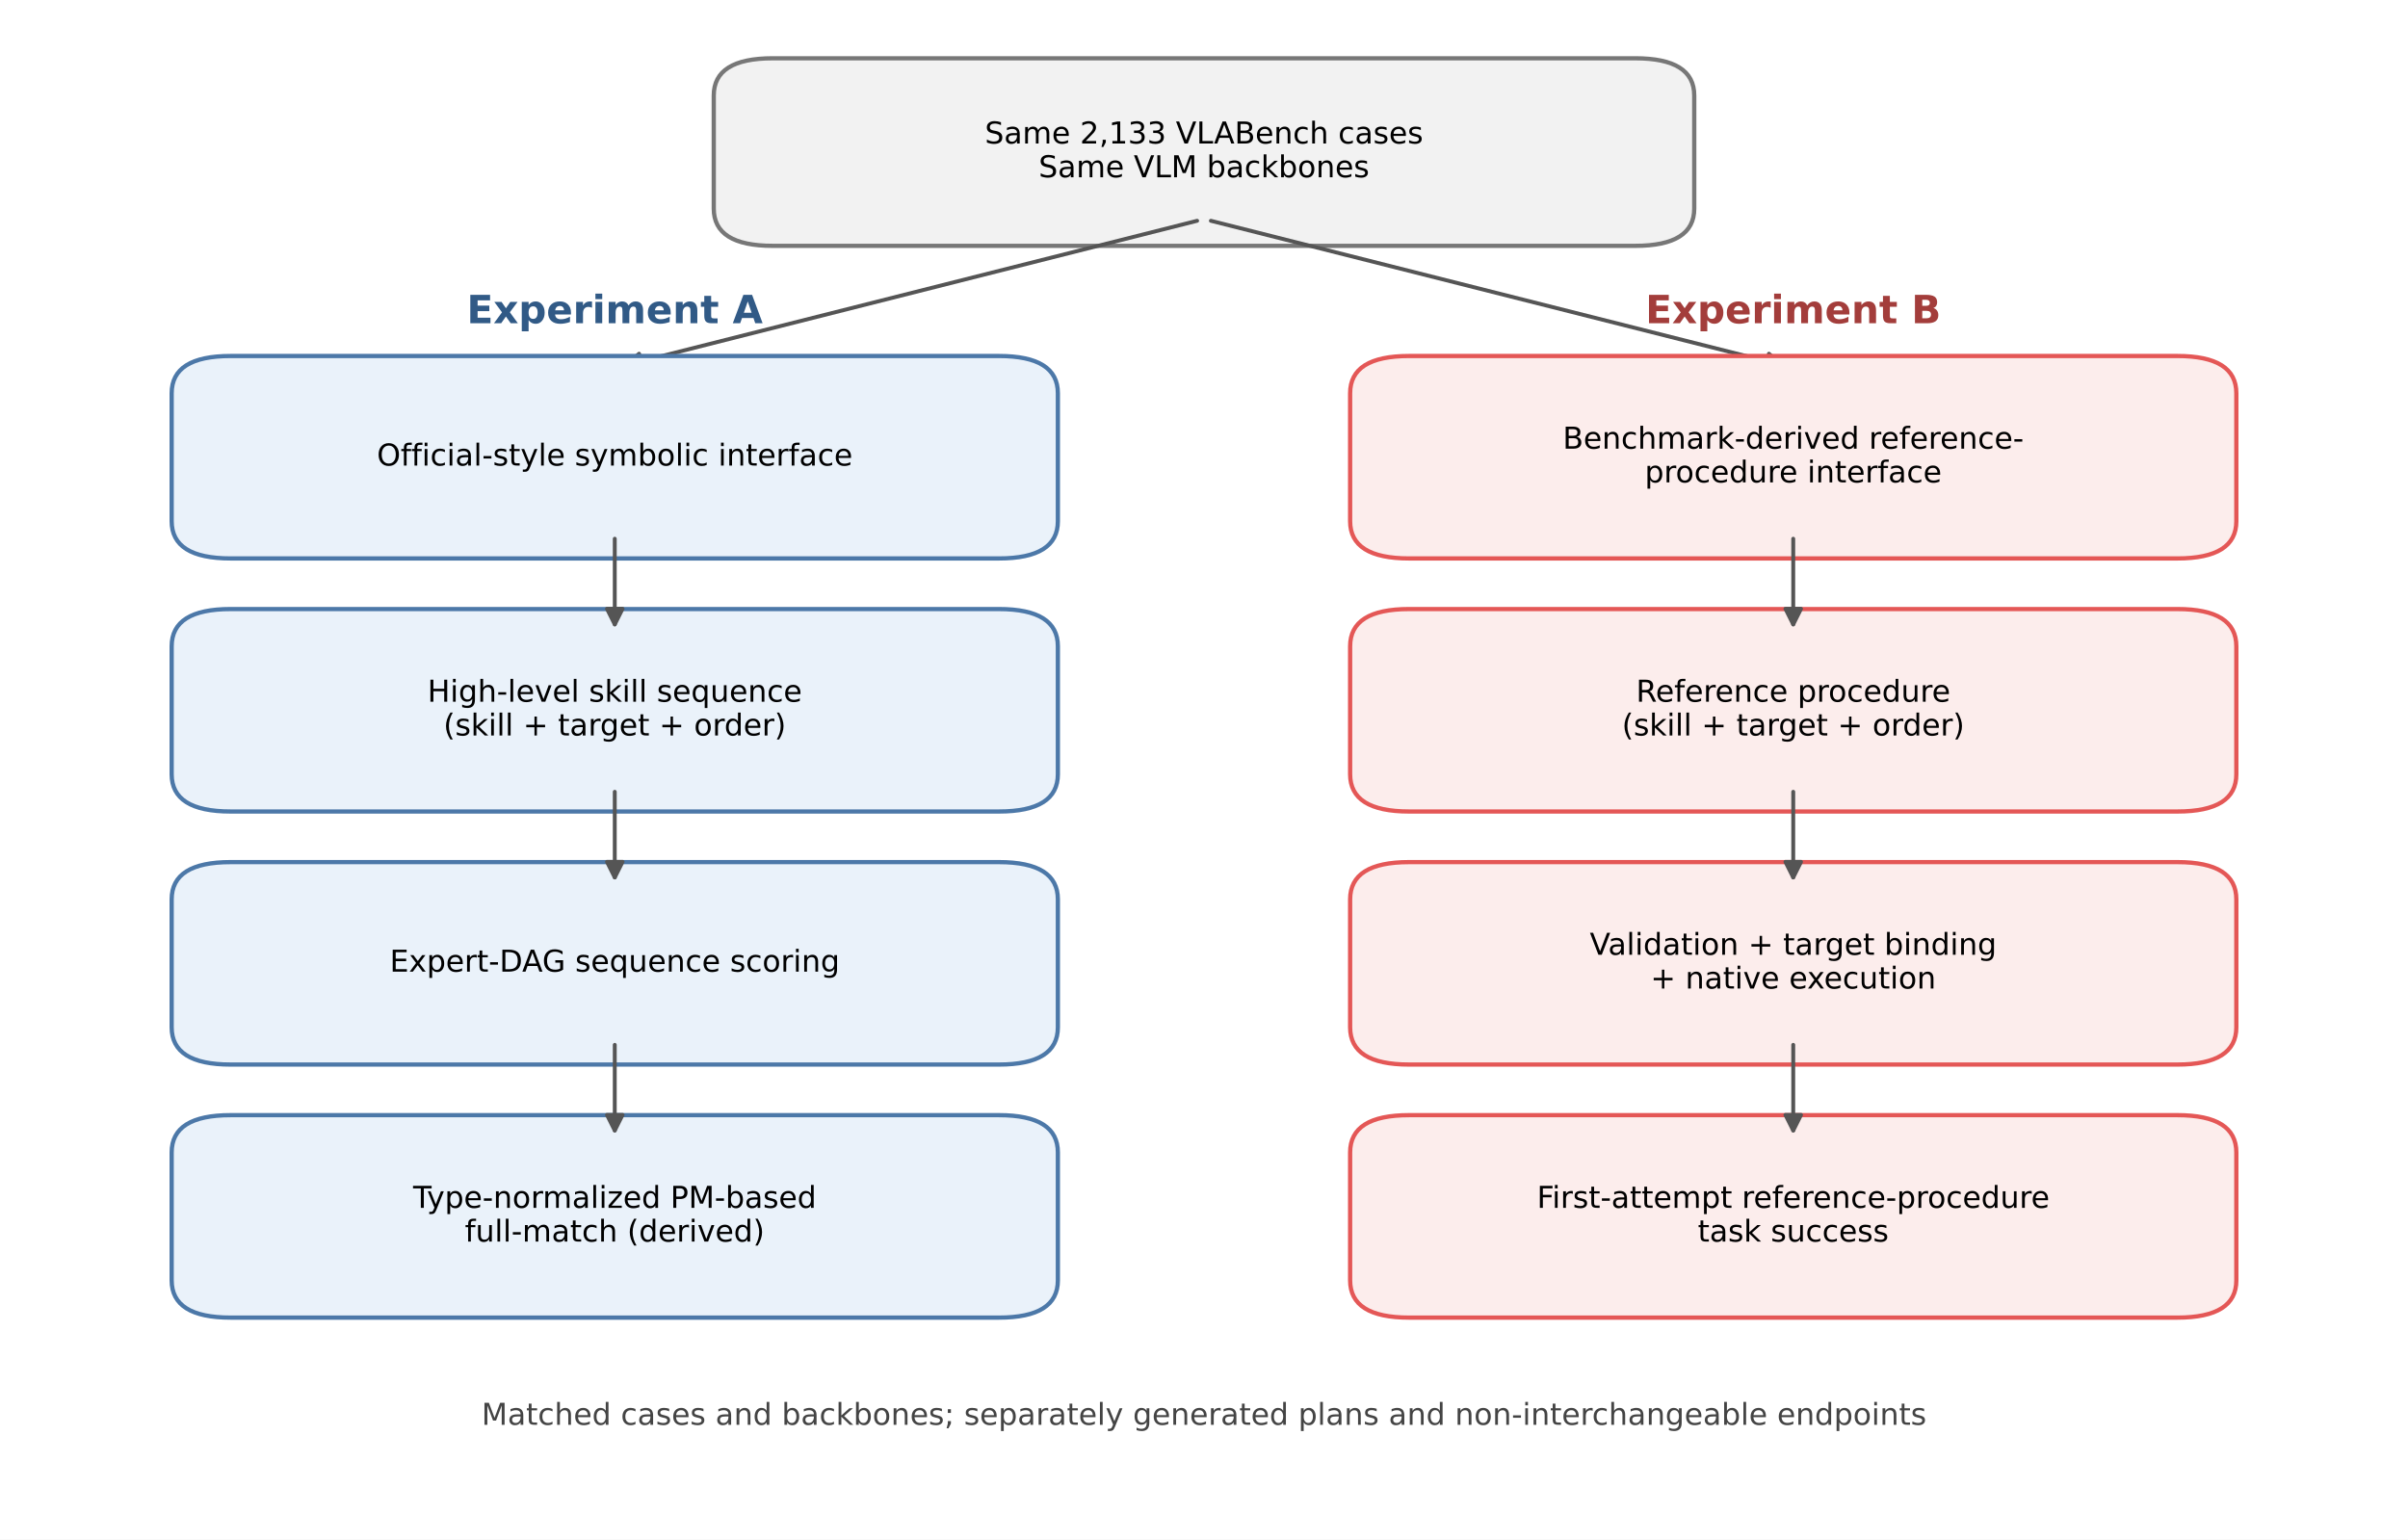
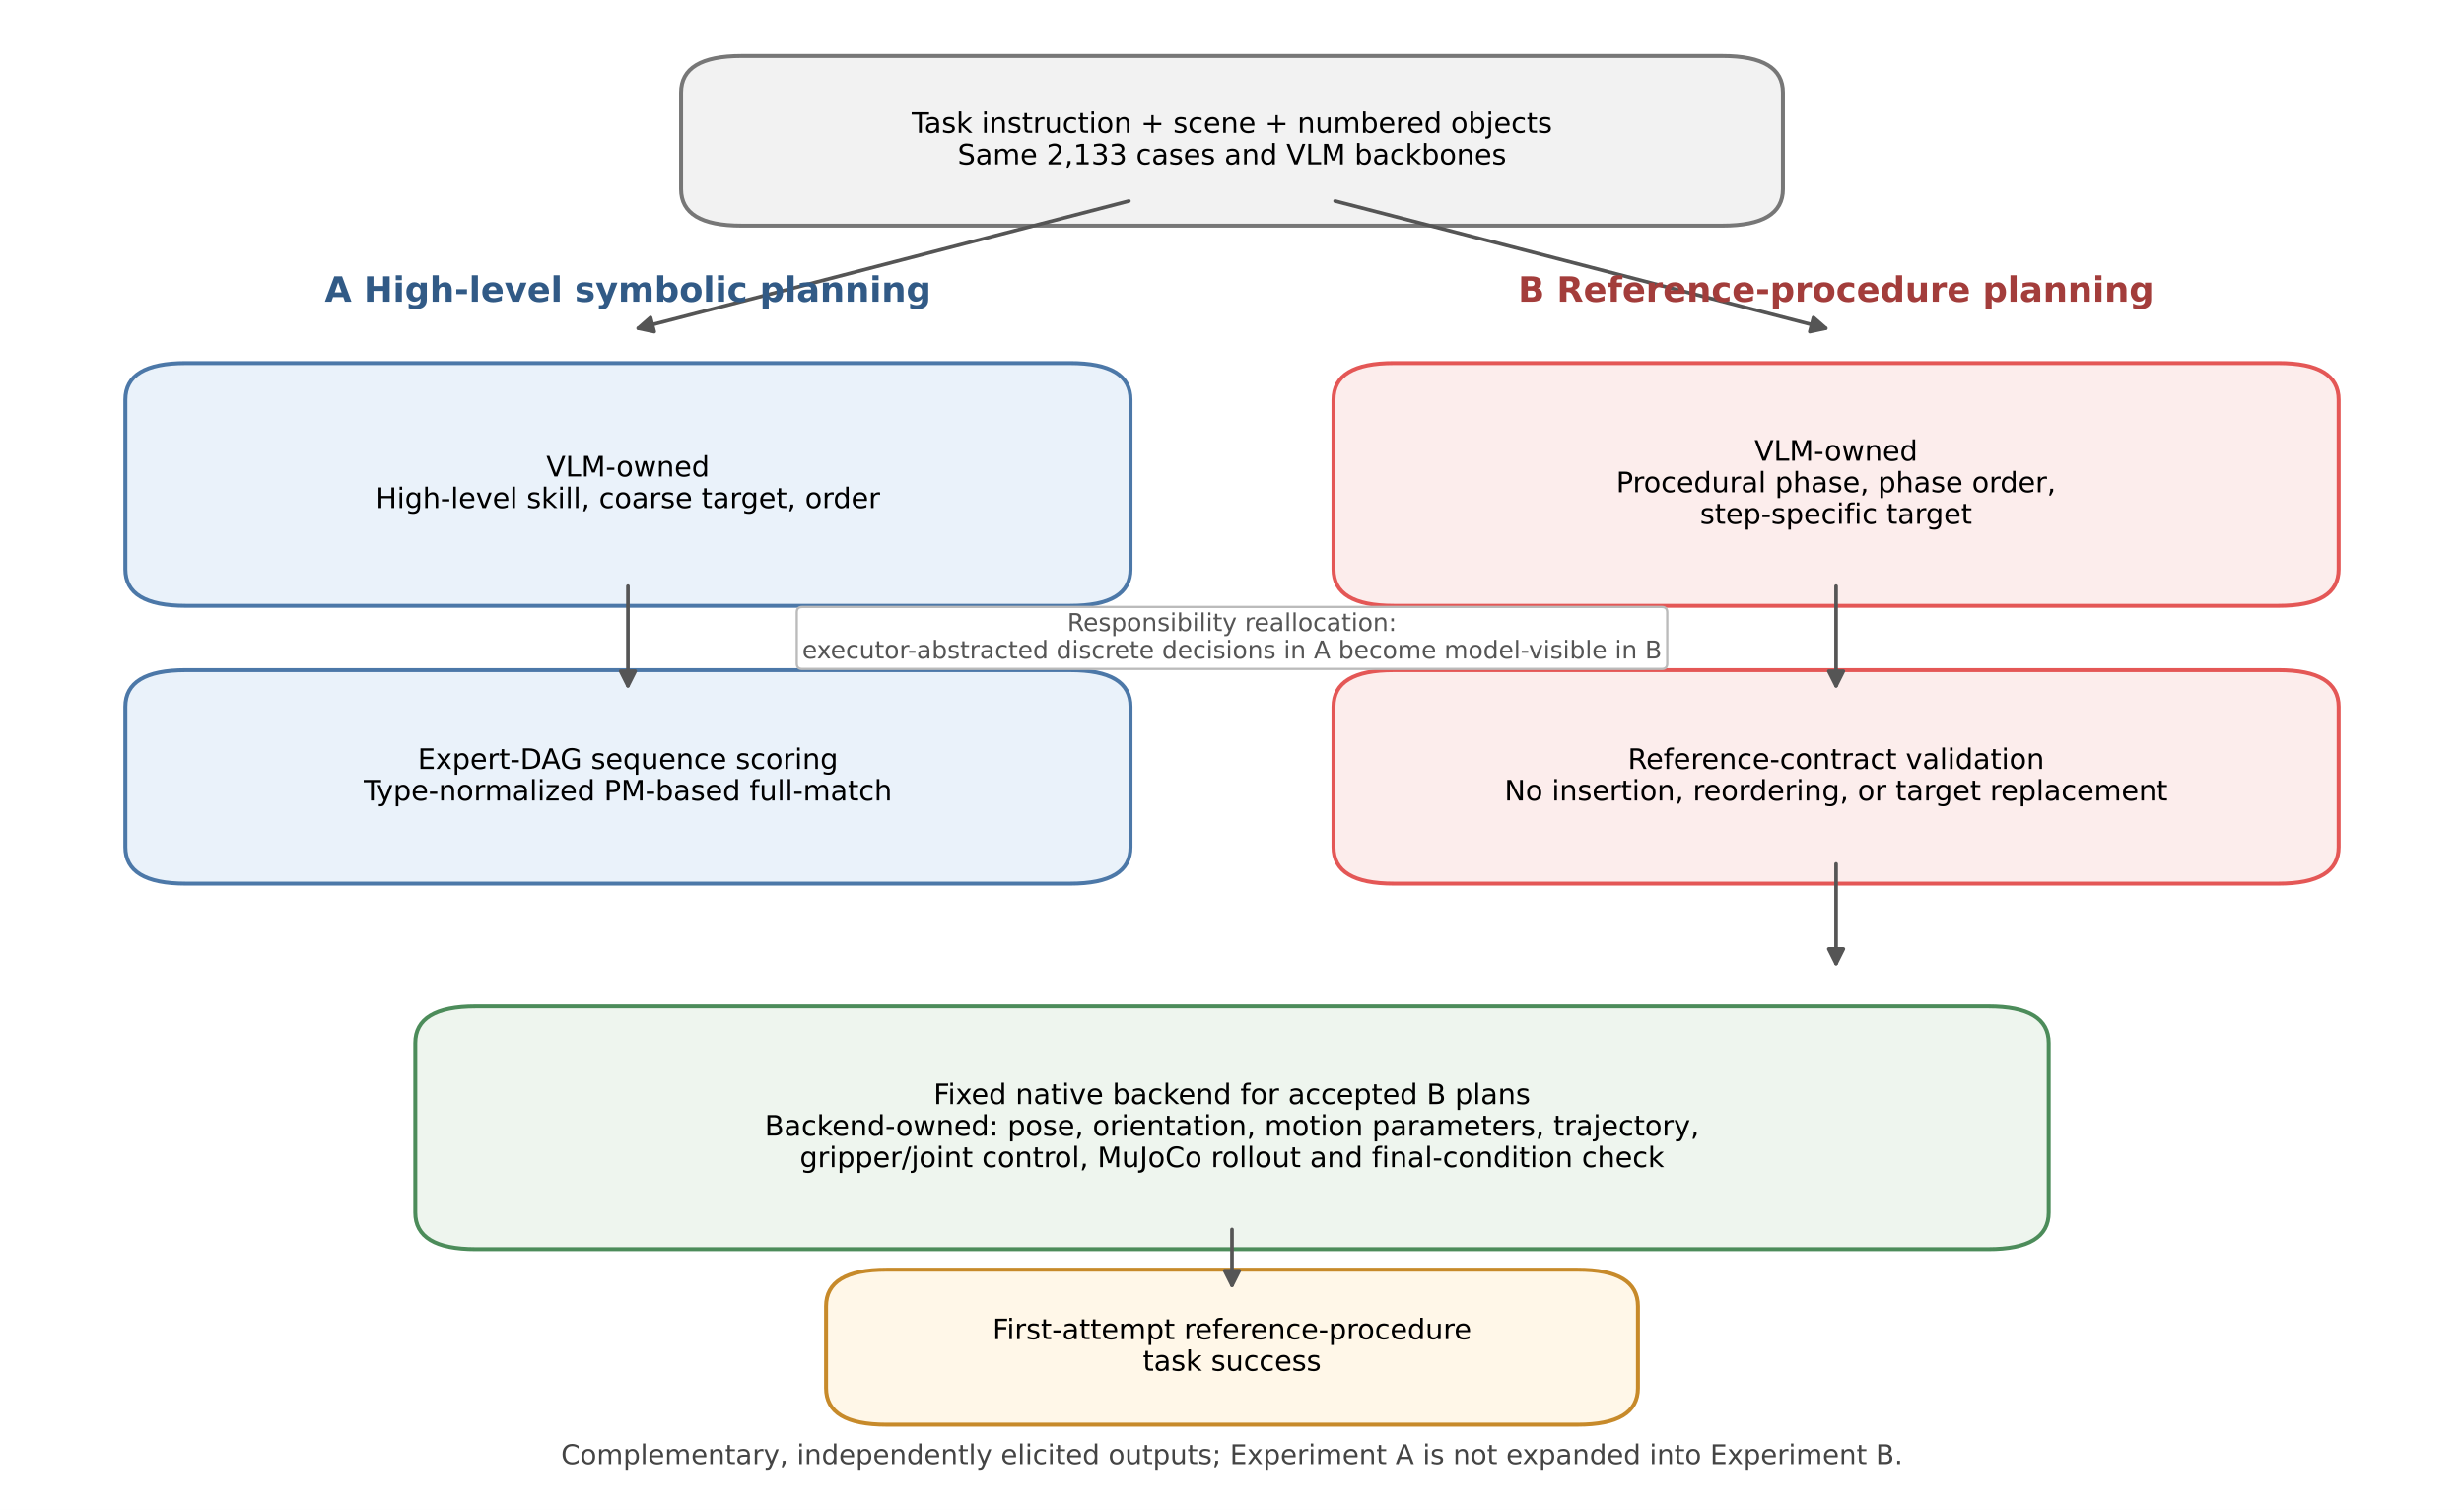
- <svg xmlns="http://www.w3.org/2000/svg" width="678.96pt" height="434.16pt" viewBox="0 0 678.96 434.16" version="1.1">
+ <svg xmlns="http://www.w3.org/2000/svg" width="743.76pt" height="455.76pt" viewBox="0 0 743.76 455.76" version="1.1">
  <defs>
    <style type="text/css">*{stroke-linejoin: round; stroke-linecap: butt}</style>
  </defs>
  <g id="figure_1">
    <g id="patch_1">
-       <path d="M 0 434.16 L 678.96 434.16 L 678.96 0 L 0 0 z " style="fill: #ffffff" />
+       <path d="M 0 455.76 L 743.76 455.76 L 743.76 0 L 0 0 z " style="fill: #ffffff" />
    </g>
    <g id="axes_1">
      <g id="patch_2">
-         <path d="M 217.866 69.324 L 461.094 69.324 Q 477.708 69.324 477.708 58.83 L 477.708 26.929 Q 477.708 16.435 461.094 16.435 L 217.866 16.435 Q 201.252 16.435 201.252 26.929 L 201.252 58.83 Q 201.252 69.324 217.866 69.324 z " clip-path="url(#p7fcd5c0d4b)" style="fill: #f2f2f2; stroke: #777777; stroke-width: 1.2; stroke-linejoin: miter" />
+         <path d="M 223.82 68.108 L 519.94 68.108 Q 538.174 68.108 538.174 57.074 L 538.174 27.944 Q 538.174 16.91 519.94 16.91 L 223.82 16.91 Q 205.586 16.91 205.586 27.944 L 205.586 57.074 Q 205.586 68.108 223.82 68.108 z " clip-path="url(#pec9c77704a)" style="fill: #f2f2f2; stroke: #777777; stroke-width: 1.2; stroke-linejoin: miter" />
      </g>
      <g id="patch_3">
-         <path d="M 337.541 62.259 Q 256.409 82.757 176.469 102.954 " clip-path="url(#p7fcd5c0d4b)" style="fill: none; stroke: #555555; stroke-width: 1.1; stroke-linecap: round" />
-         <path d="M 181.274 104.009 L 176.469 102.954 L 180.196 99.743 z " clip-path="url(#p7fcd5c0d4b)" style="fill: #555555; stroke: #555555; stroke-width: 1.1; stroke-linecap: round" />
+         <path d="M 340.766 60.666 Q 266.12 80.025 192.664 99.075 " clip-path="url(#pec9c77704a)" style="fill: none; stroke: #555555; stroke-width: 1.1; stroke-linecap: round" />
+         <path d="M 197.476 100.1 L 192.664 99.075 L 196.371 95.841 z " clip-path="url(#pec9c77704a)" style="fill: #555555; stroke: #555555; stroke-width: 1.1; stroke-linecap: round" />
      </g>
      <g id="patch_4">
-         <path d="M 341.419 62.259 Q 422.551 82.757 502.491 102.954 " clip-path="url(#p7fcd5c0d4b)" style="fill: none; stroke: #555555; stroke-width: 1.1; stroke-linecap: round" />
-         <path d="M 498.764 99.743 L 502.491 102.954 L 497.686 104.009 z " clip-path="url(#p7fcd5c0d4b)" style="fill: #555555; stroke: #555555; stroke-width: 1.1; stroke-linecap: round" />
+         <path d="M 402.994 60.666 Q 477.64 80.025 551.096 99.075 " clip-path="url(#pec9c77704a)" style="fill: none; stroke: #555555; stroke-width: 1.1; stroke-linecap: round" />
+         <path d="M 547.389 95.841 L 551.096 99.075 L 546.284 100.1 z " clip-path="url(#pec9c77704a)" style="fill: #555555; stroke: #555555; stroke-width: 1.1; stroke-linecap: round" />
      </g>
      <g id="patch_5">
-         <path d="M 65.017 157.474 L 281.663 157.474 Q 298.277 157.474 298.277 146.98 L 298.277 110.881 Q 298.277 100.387 281.663 100.387 L 65.017 100.387 Q 48.403 100.387 48.403 110.881 L 48.403 146.98 Q 48.403 157.474 65.017 157.474 z " clip-path="url(#p7fcd5c0d4b)" style="fill: #eaf2fa; stroke: #4c78a8; stroke-width: 1.2; stroke-linejoin: miter" />
+         <path d="M 56.067 182.861 L 323.013 182.861 Q 341.247 182.861 341.247 171.827 L 341.247 120.63 Q 341.247 109.596 323.013 109.596 L 56.067 109.596 Q 37.833 109.596 37.833 120.63 L 37.833 171.827 Q 37.833 182.861 56.067 182.861 z " clip-path="url(#pec9c77704a)" style="fill: #eaf2fa; stroke: #4c78a8; stroke-width: 1.2; stroke-linejoin: miter" />
      </g>
      <g id="patch_6">
-         <path d="M 65.017 228.833 L 281.663 228.833 Q 298.277 228.833 298.277 218.339 L 298.277 182.24 Q 298.277 171.746 281.663 171.746 L 65.017 171.746 Q 48.403 171.746 48.403 182.24 L 48.403 218.339 Q 48.403 228.833 65.017 228.833 z " clip-path="url(#p7fcd5c0d4b)" style="fill: #eaf2fa; stroke: #4c78a8; stroke-width: 1.2; stroke-linejoin: miter" />
+         <path d="M 420.747 182.861 L 687.693 182.861 Q 705.927 182.861 705.927 171.827 L 705.927 120.63 Q 705.927 109.596 687.693 109.596 L 420.747 109.596 Q 402.513 109.596 402.513 120.63 L 402.513 171.827 Q 402.513 182.861 420.747 182.861 z " clip-path="url(#pec9c77704a)" style="fill: #fcedec; stroke: #e45756; stroke-width: 1.2; stroke-linejoin: miter" />
      </g>
      <g id="patch_7">
-         <path d="M 65.017 300.192 L 281.663 300.192 Q 298.277 300.192 298.277 289.698 L 298.277 253.599 Q 298.277 243.105 281.663 243.105 L 65.017 243.105 Q 48.403 243.105 48.403 253.599 L 48.403 289.698 Q 48.403 300.192 65.017 300.192 z " clip-path="url(#p7fcd5c0d4b)" style="fill: #eaf2fa; stroke: #4c78a8; stroke-width: 1.2; stroke-linejoin: miter" />
+         <path d="M 56.067 266.72 L 323.013 266.72 Q 341.247 266.72 341.247 255.686 L 341.247 213.315 Q 341.247 202.281 323.013 202.281 L 56.067 202.281 Q 37.833 202.281 37.833 213.315 L 37.833 255.686 Q 37.833 266.72 56.067 266.72 z " clip-path="url(#pec9c77704a)" style="fill: #eaf2fa; stroke: #4c78a8; stroke-width: 1.2; stroke-linejoin: miter" />
      </g>
      <g id="patch_8">
-         <path d="M 65.017 371.552 L 281.663 371.552 Q 298.277 371.552 298.277 361.058 L 298.277 324.958 Q 298.277 314.464 281.663 314.464 L 65.017 314.464 Q 48.403 314.464 48.403 324.958 L 48.403 361.058 Q 48.403 371.552 65.017 371.552 z " clip-path="url(#p7fcd5c0d4b)" style="fill: #eaf2fa; stroke: #4c78a8; stroke-width: 1.2; stroke-linejoin: miter" />
+         <path d="M 420.747 266.72 L 687.693 266.72 Q 705.927 266.72 705.927 255.686 L 705.927 213.315 Q 705.927 202.281 687.693 202.281 L 420.747 202.281 Q 402.513 202.281 402.513 213.315 L 402.513 255.686 Q 402.513 266.72 420.747 266.72 z " clip-path="url(#pec9c77704a)" style="fill: #fcedec; stroke: #e45756; stroke-width: 1.2; stroke-linejoin: miter" />
      </g>
      <g id="patch_9">
-         <path d="M 397.297 157.474 L 613.943 157.474 Q 630.557 157.474 630.557 146.98 L 630.557 110.881 Q 630.557 100.387 613.943 100.387 L 397.297 100.387 Q 380.683 100.387 380.683 110.881 L 380.683 146.98 Q 380.683 157.474 397.297 157.474 z " clip-path="url(#p7fcd5c0d4b)" style="fill: #fcedec; stroke: #e45756; stroke-width: 1.2; stroke-linejoin: miter" />
+         <path d="M 189.54 176.921 Q 189.54 192.575 189.54 207 " clip-path="url(#pec9c77704a)" style="fill: none; stroke: #555555; stroke-width: 1.1; stroke-linecap: round" />
+         <path d="M 191.74 202.6 L 189.54 207 L 187.34 202.6 z " clip-path="url(#pec9c77704a)" style="fill: #555555; stroke: #555555; stroke-width: 1.1; stroke-linecap: round" />
      </g>
      <g id="patch_10">
-         <path d="M 397.297 228.833 L 613.943 228.833 Q 630.557 228.833 630.557 218.339 L 630.557 182.24 Q 630.557 171.746 613.943 171.746 L 397.297 171.746 Q 380.683 171.746 380.683 182.24 L 380.683 218.339 Q 380.683 228.833 397.297 228.833 z " clip-path="url(#p7fcd5c0d4b)" style="fill: #fcedec; stroke: #e45756; stroke-width: 1.2; stroke-linejoin: miter" />
+         <path d="M 554.22 176.921 Q 554.22 192.575 554.22 207 " clip-path="url(#pec9c77704a)" style="fill: none; stroke: #555555; stroke-width: 1.1; stroke-linecap: round" />
+         <path d="M 556.42 202.6 L 554.22 207 L 552.02 202.6 z " clip-path="url(#pec9c77704a)" style="fill: #555555; stroke: #555555; stroke-width: 1.1; stroke-linecap: round" />
      </g>
      <g id="patch_11">
-         <path d="M 397.297 300.192 L 613.943 300.192 Q 630.557 300.192 630.557 289.698 L 630.557 253.599 Q 630.557 243.105 613.943 243.105 L 397.297 243.105 Q 380.683 243.105 380.683 253.599 L 380.683 289.698 Q 380.683 300.192 397.297 300.192 z " clip-path="url(#p7fcd5c0d4b)" style="fill: #fcedec; stroke: #e45756; stroke-width: 1.2; stroke-linejoin: miter" />
+         <path d="M 554.22 260.779 Q 554.22 276.434 554.22 290.858 " clip-path="url(#pec9c77704a)" style="fill: none; stroke: #555555; stroke-width: 1.1; stroke-linecap: round" />
+         <path d="M 556.42 286.458 L 554.22 290.858 L 552.02 286.458 z " clip-path="url(#pec9c77704a)" style="fill: #555555; stroke: #555555; stroke-width: 1.1; stroke-linecap: round" />
      </g>
      <g id="patch_12">
-         <path d="M 397.297 371.552 L 613.943 371.552 Q 630.557 371.552 630.557 361.058 L 630.557 324.958 Q 630.557 314.464 613.943 314.464 L 397.297 314.464 Q 380.683 314.464 380.683 324.958 L 380.683 361.058 Q 380.683 371.552 397.297 371.552 z " clip-path="url(#p7fcd5c0d4b)" style="fill: #fcedec; stroke: #e45756; stroke-width: 1.2; stroke-linejoin: miter" />
+         <path d="M 143.59 377.06 L 600.17 377.06 Q 618.404 377.06 618.404 366.026 L 618.404 314.828 Q 618.404 303.794 600.17 303.794 L 143.59 303.794 Q 125.356 303.794 125.356 314.828 L 125.356 366.026 Q 125.356 377.06 143.59 377.06 z " clip-path="url(#pec9c77704a)" style="fill: #eef5ee; stroke: #4c8c5a; stroke-width: 1.2; stroke-linejoin: miter" />
      </g>
      <g id="patch_13">
-         <path d="M 173.34 151.916 Q 173.34 164.608 173.34 176.069 " clip-path="url(#p7fcd5c0d4b)" style="fill: none; stroke: #555555; stroke-width: 1.1; stroke-linecap: round" />
-         <path d="M 175.54 171.669 L 173.34 176.069 L 171.14 171.669 z " clip-path="url(#p7fcd5c0d4b)" style="fill: #555555; stroke: #555555; stroke-width: 1.1; stroke-linecap: round" />
+         <path d="M 267.582 430.023 L 476.178 430.023 Q 494.412 430.023 494.412 418.989 L 494.412 394.273 Q 494.412 383.239 476.178 383.239 L 267.582 383.239 Q 249.348 383.239 249.348 394.273 L 249.348 418.989 Q 249.348 430.023 267.582 430.023 z " clip-path="url(#pec9c77704a)" style="fill: #fff7e8; stroke: #c78a2a; stroke-width: 1.2; stroke-linejoin: miter" />
      </g>
      <g id="patch_14">
-         <path d="M 173.34 223.275 Q 173.34 235.967 173.34 247.429 " clip-path="url(#p7fcd5c0d4b)" style="fill: none; stroke: #555555; stroke-width: 1.1; stroke-linecap: round" />
-         <path d="M 175.54 243.029 L 173.34 247.429 L 171.14 243.029 z " clip-path="url(#p7fcd5c0d4b)" style="fill: #555555; stroke: #555555; stroke-width: 1.1; stroke-linecap: round" />
-       </g>
-       <g id="patch_15">
-         <path d="M 173.34 294.635 Q 173.34 307.326 173.34 318.788 " clip-path="url(#p7fcd5c0d4b)" style="fill: none; stroke: #555555; stroke-width: 1.1; stroke-linecap: round" />
-         <path d="M 175.54 314.388 L 173.34 318.788 L 171.14 314.388 z " clip-path="url(#p7fcd5c0d4b)" style="fill: #555555; stroke: #555555; stroke-width: 1.1; stroke-linecap: round" />
-       </g>
-       <g id="patch_16">
-         <path d="M 505.62 151.916 Q 505.62 164.608 505.62 176.069 " clip-path="url(#p7fcd5c0d4b)" style="fill: none; stroke: #555555; stroke-width: 1.1; stroke-linecap: round" />
-         <path d="M 507.82 171.669 L 505.62 176.069 L 503.42 171.669 z " clip-path="url(#p7fcd5c0d4b)" style="fill: #555555; stroke: #555555; stroke-width: 1.1; stroke-linecap: round" />
-       </g>
-       <g id="patch_17">
-         <path d="M 505.62 223.275 Q 505.62 235.967 505.62 247.429 " clip-path="url(#p7fcd5c0d4b)" style="fill: none; stroke: #555555; stroke-width: 1.1; stroke-linecap: round" />
-         <path d="M 507.82 243.029 L 505.62 247.429 L 503.42 243.029 z " clip-path="url(#p7fcd5c0d4b)" style="fill: #555555; stroke: #555555; stroke-width: 1.1; stroke-linecap: round" />
-       </g>
-       <g id="patch_18">
-         <path d="M 505.62 294.635 Q 505.62 307.326 505.62 318.788 " clip-path="url(#p7fcd5c0d4b)" style="fill: none; stroke: #555555; stroke-width: 1.1; stroke-linecap: round" />
-         <path d="M 507.82 314.388 L 505.62 318.788 L 503.42 314.388 z " clip-path="url(#p7fcd5c0d4b)" style="fill: #555555; stroke: #555555; stroke-width: 1.1; stroke-linecap: round" />
+         <path d="M 371.88 371.117 Q 371.88 380.148 371.88 387.95 " clip-path="url(#pec9c77704a)" style="fill: none; stroke: #555555; stroke-width: 1.1; stroke-linecap: round" />
+         <path d="M 374.08 383.55 L 371.88 387.95 L 369.68 383.55 z " clip-path="url(#pec9c77704a)" style="fill: #555555; stroke: #555555; stroke-width: 1.1; stroke-linecap: round" />
      </g>
      <g id="text_1">
-         <text style="font: 8.5px 'DejaVu Sans'" transform="translate(277.6863 40.466)">Same 2,133 VLABench cases</text>
-         <text style="font: 8.5px 'DejaVu Sans'" transform="translate(292.8575 49.98414)">Same VLM backbones</text>
+         <text style="font: 8.5px 'DejaVu Sans'" transform="translate(275.2164 40.0952)">Task instruction + scene + numbered objects</text>
+         <text style="font: 8.5px 'DejaVu Sans'" transform="translate(289.0581 49.61334)">Same 2,133 cases and VLM backbones</text>
      </g>
      <g id="text_2">
-         <text style="fill: #315a86; font: 700 11px 'DejaVu Sans'; text-anchor: middle" x="173.34" y="91.152" transform="rotate(-0 173.34 91.152)">Experiment A</text>
+         <text style="fill: #315a86; font: 700 10.5px 'DejaVu Sans'; text-anchor: middle" x="189.54" y="91.058" transform="rotate(-0 189.54 91.0584)">A  High-level symbolic planning</text>
      </g>
      <g id="text_3">
-         <text style="fill: #a33d3b; font: 700 11px 'DejaVu Sans'; text-anchor: middle" x="505.62" y="91.152" transform="rotate(-0 505.62 91.152)">Experiment B</text>
+         <text style="fill: #a33d3b; font: 700 10.5px 'DejaVu Sans'; text-anchor: middle" x="554.22" y="91.058" transform="rotate(-0 554.22 91.0584)">B  Reference-procedure planning</text>
      </g>
      <g id="text_4">
-         <text style="font: 8.5px 'DejaVu Sans'; text-anchor: middle" x="173.34" y="131.276" transform="rotate(-0 173.34 131.2759)">Official-style symbolic interface</text>
+         <text style="font: 8.5px 'DejaVu Sans'" transform="translate(164.902 143.8148)">VLM-owned</text>
+         <text style="font: 8.5px 'DejaVu Sans'" transform="translate(113.4358 153.3329)">High-level skill, coarse target, order</text>
      </g>
      <g id="text_5">
-         <text style="font: 8.5px 'DejaVu Sans'" transform="translate(120.5318 197.876)">High-level skill sequence</text>
-         <text style="font: 8.5px 'DejaVu Sans'" transform="translate(125.0248 207.3941)">(skill + target + order)</text>
+         <text style="font: 8.5px 'DejaVu Sans'" transform="translate(529.582 139.0557)">VLM-owned</text>
+         <text style="font: 8.5px 'DejaVu Sans'" transform="translate(487.8669 148.5739)">Procedural phase, phase order,</text>
+         <text style="font: 8.5px 'DejaVu Sans'" transform="translate(513.1617 158.092)">step-specific target</text>
      </g>
      <g id="text_6">
-         <text style="font: 8.5px 'DejaVu Sans'; text-anchor: middle" x="173.34" y="273.994" transform="rotate(-0 173.34 273.9943)">Expert-DAG sequence scoring</text>
+         <text style="font: 8.5px 'DejaVu Sans'" transform="translate(126.1021 232.0868)">Expert-DAG sequence scoring</text>
+         <text style="font: 8.5px 'DejaVu Sans'" transform="translate(109.8113 241.6049)">Type-normalized PM-based full-match</text>
      </g>
      <g id="text_7">
-         <text style="font: 8.5px 'DejaVu Sans'" transform="translate(116.487 340.5944)">Type-normalized PM-based</text>
-         <text style="font: 8.5px 'DejaVu Sans'" transform="translate(131.0784 350.1125)">full-match (derived)</text>
+         <text style="font: 8.5px 'DejaVu Sans'" transform="translate(491.3598 232.0868)">Reference-contract validation</text>
+         <text style="font: 8.5px 'DejaVu Sans'" transform="translate(454.1352 241.6049)">No insertion, reordering, or target replacement</text>
      </g>
      <g id="text_8">
-         <text style="font: 8.5px 'DejaVu Sans'" transform="translate(440.6362 126.5168)">Benchmark-derived reference-</text>
-         <text style="font: 8.5px 'DejaVu Sans'" transform="translate(463.7542 136.0349)">procedure interface</text>
+         <text style="font: 8.5px 'DejaVu Sans'" transform="translate(281.8139 333.2541)">Fixed native backend for accepted B plans</text>
+         <text style="font: 8.5px 'DejaVu Sans'" transform="translate(230.8378 342.7723)">Backend-owned: pose, orientation, motion parameters, trajectory,</text>
+         <text style="font: 8.5px 'DejaVu Sans'" transform="translate(241.4236 352.2904)">gripper/joint control, MuJoCo rollout and final-condition check</text>
      </g>
      <g id="text_9">
-         <text style="font: 8.5px 'DejaVu Sans'" transform="translate(461.3091 197.876)">Reference procedure</text>
-         <text style="font: 8.5px 'DejaVu Sans'" transform="translate(457.3048 207.3941)">(skill + target + order)</text>
+         <text style="font: 8.5px 'DejaVu Sans'" transform="translate(299.6127 404.2172)">First-attempt reference-procedure</text>
+         <text style="font: 8.5px 'DejaVu Sans'" transform="translate(344.9596 413.7353)">task success</text>
      </g>
      <g id="text_10">
-         <text style="font: 8.5px 'DejaVu Sans'" transform="translate(448.2543 269.2352)">Validation + target binding</text>
-         <text style="font: 8.5px 'DejaVu Sans'" transform="translate(465.3725 278.7533)">+ native execution</text>
+         <text style="fill: #444444; font: 8.2px 'DejaVu Sans'; text-anchor: middle" x="371.88" y="441.94" transform="rotate(-0 371.88 441.9396)">Complementary, independently elicited outputs; Experiment A is not expanded into Experiment B.</text>
      </g>
      <g id="text_11">
-         <text style="font: 8.5px 'DejaVu Sans'" transform="translate(433.3527 340.5944)">First-attempt reference-procedure</text>
-         <text style="font: 8.5px 'DejaVu Sans'" transform="translate(478.6996 350.1125)">task success</text>
-       </g>
-       <g id="text_12">
-         <text style="fill: #444444; font: 8.5px 'DejaVu Sans'; text-anchor: middle" x="339.48" y="401.774" transform="rotate(-0 339.48 401.7744)">Matched cases and backbones; separately generated plans and non-interchangeable endpoints</text>
+         <g id="patch_15">
+           <path d="M 242.137 201.923 L 501.623 201.923 Q 503.251 201.923 503.251 200.295 L 503.251 184.847 Q 503.251 183.219 501.623 183.219 L 242.137 183.219 Q 240.509 183.219 240.509 184.847 L 240.509 200.295 Q 240.509 201.923 242.137 201.923 z " style="fill: #ffffff; stroke: #bbbbbb; stroke-width: 0.7; stroke-linejoin: miter" />
+         </g>
+         <text style="fill: #555555; font: 7.4px 'DejaVu Sans'" transform="translate(322.1722 190.4699)">Responsibility reallocation:</text>
+         <text style="fill: #555555; font: 7.4px 'DejaVu Sans'" transform="translate(242.1372 198.7563)">executor-abstracted discrete decisions in A become model-visible in B</text>
      </g>
    </g>
  </g>
  <defs>
-     <clipPath id="p7fcd5c0d4b">
-       <rect x="7.2" y="7.2" width="664.56" height="419.76" />
+     <clipPath id="pec9c77704a">
+       <rect x="7.2" y="7.2" width="729.36" height="441.36" />
    </clipPath>
  </defs>
</svg>
